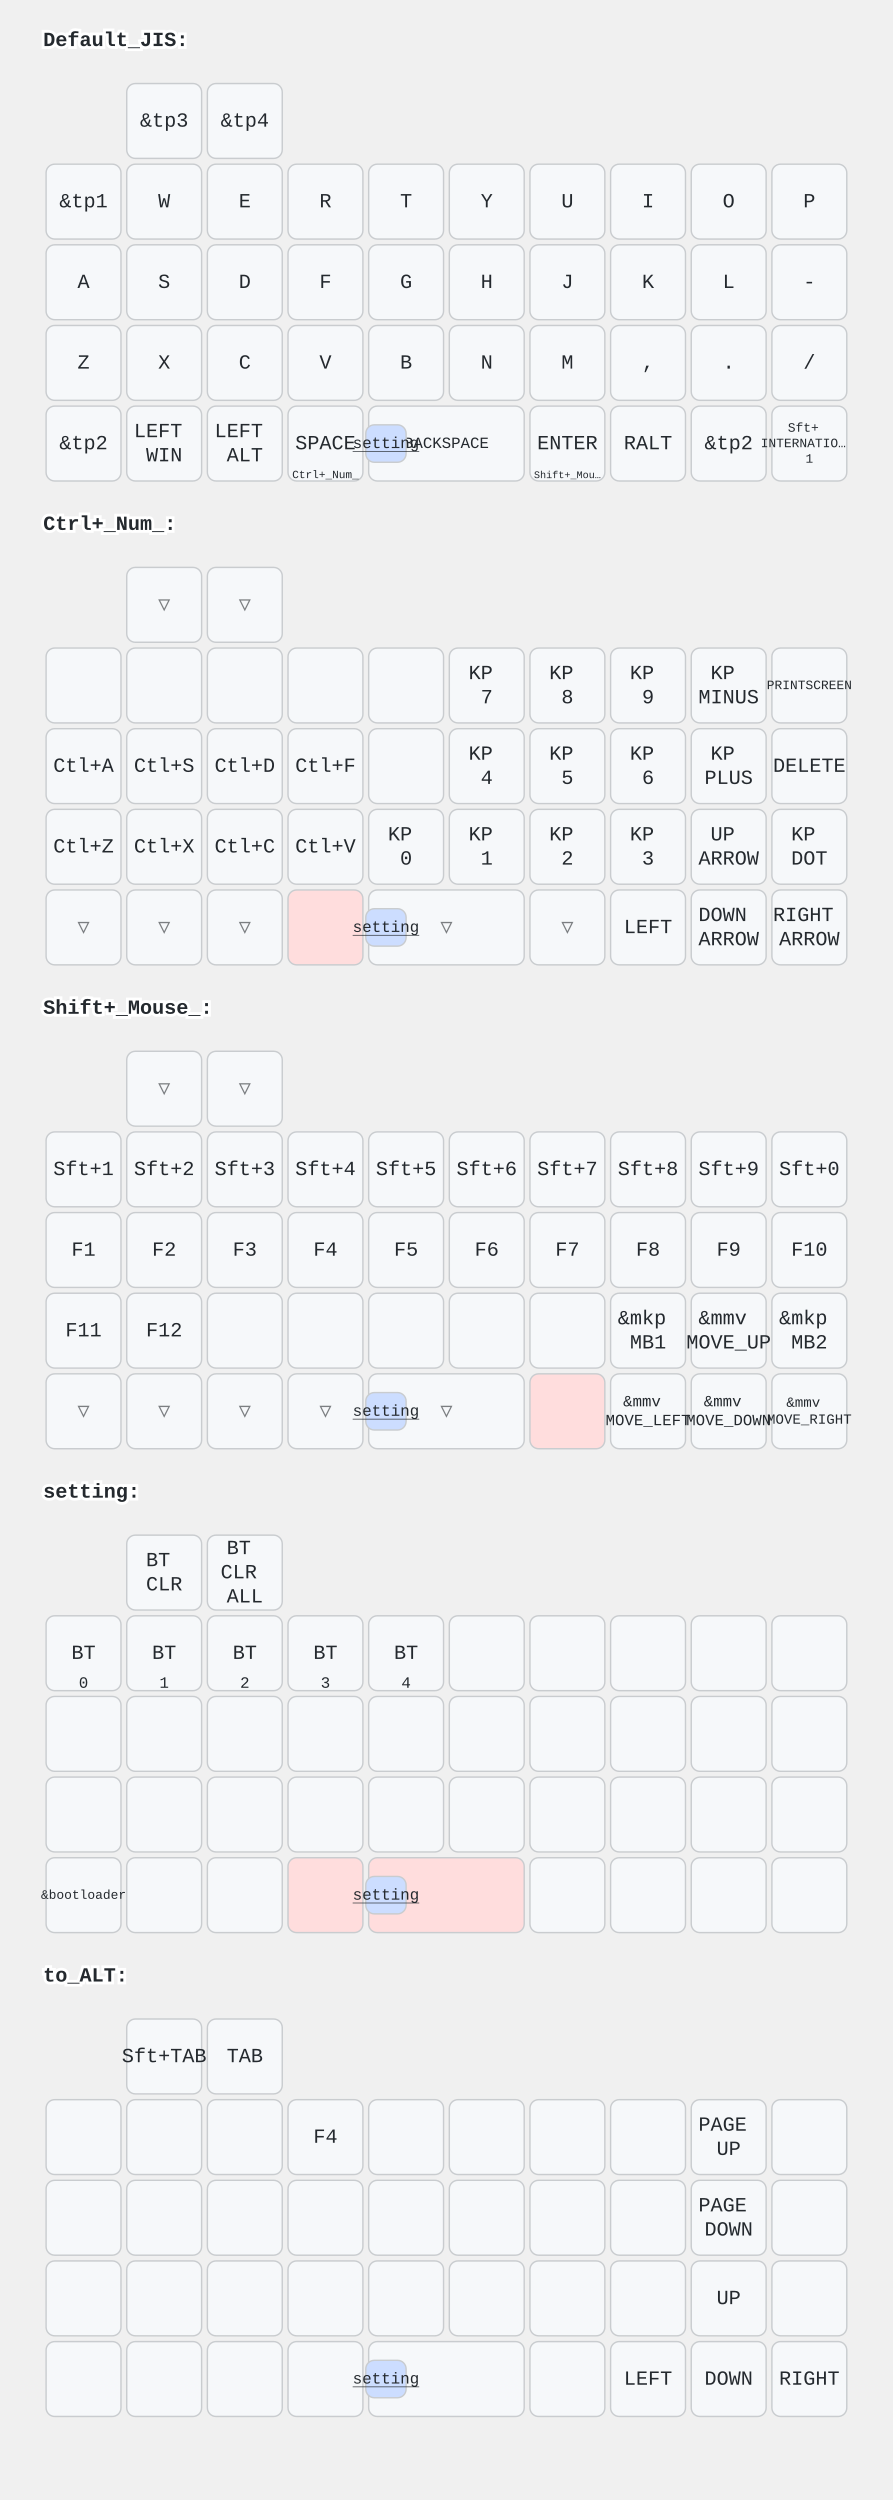
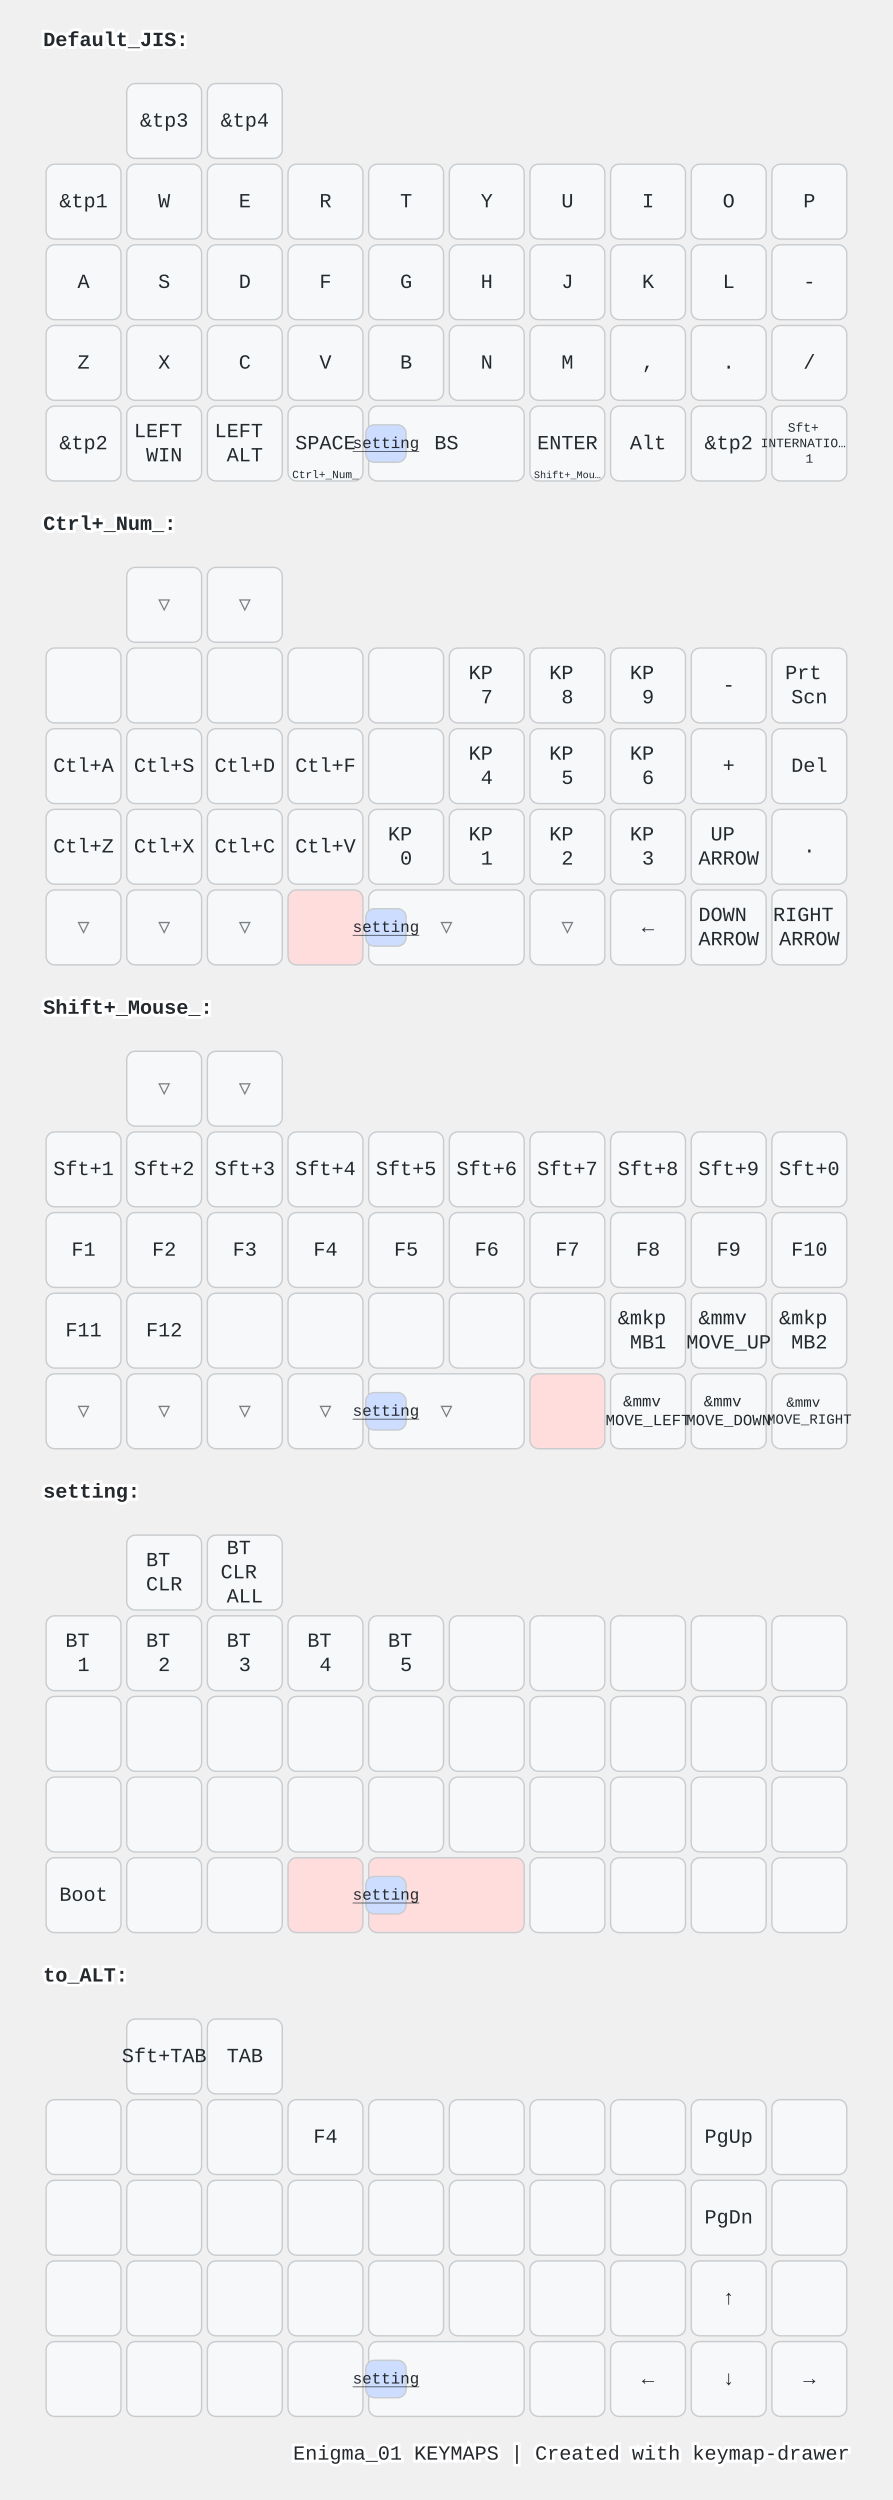
<svg xmlns="http://www.w3.org/2000/svg" width="620" height="1736" viewBox="0 0 620 1736" class="keymap">
  <style>/* inherit to force styles through use tags */
svg path {
    fill: inherit;
}

/* font and background color specifications */
svg.keymap {
    font-family: SFMono-Regular,Consolas,Liberation Mono,Menlo,monospace;
    font-size: 14px;
    font-kerning: normal;
    text-rendering: optimizeLegibility;
    fill: #24292e;
}

/* default key styling */
rect.key {
    fill: #f6f8fa;
}

rect.key, rect.combo {
    stroke: #c9cccf;
    stroke-width: 1;
}

/* default key side styling, only used is draw_key_sides is set */
rect.side {
    filter: brightness(90%);
}

/* color accent for combo boxes */
rect.combo, rect.combo-separate {
    fill: #cdf;
}

/* color accent for held keys */
rect.held, rect.combo.held {
    fill: #fdd;
}

/* color accent for ghost (optional) keys */
rect.ghost, rect.combo.ghost {
    stroke-dasharray: 4, 4;
    stroke-width: 2;
}

text {
    text-anchor: middle;
    dominant-baseline: middle;
}

/* styling for layer labels */
text.label {
    font-weight: bold;
    text-anchor: start;
    stroke: white;
    stroke-width: 4;
    paint-order: stroke;
}

/* styling for optional footer */
text.footer {
    text-anchor: end;
    dominant-baseline: auto;
    stroke: white;
    stroke-width: 4;
    paint-order: stroke;
}

/* styling for combo tap, and key non-tap label text */
text.combo, text.hold, text.shifted, text.left, text.right {
    font-size: 11px;
}

text.hold {
    text-anchor: middle;
    dominant-baseline: auto;
}

text.shifted {
    text-anchor: middle;
    dominant-baseline: hanging;
}

text.left {
    text-anchor: start;
}

text.right {
    text-anchor: end;
}

text.layer-activator {
    text-decoration: underline;
}

/* styling for hold/shifted label text in combo box */
text.combo.hold, text.combo.shifted, text.combo.left, text.combo.right {
    font-size: 8px;
}

/* lighter symbol for transparent keys */
text.trans {
    fill: #7b7e81;
}

/* styling for combo dendrons */
path.combo {
    stroke-width: 1;
    stroke: gray;
    fill: none;
}

/* Start Tabler Icons Cleanup */
/* cannot use height/width with glyphs */
.icon-tabler &gt; path {
    fill: inherit;
    stroke: inherit;
    stroke-width: 2;
}
/* hide tabler's default box */
.icon-tabler &gt; path[stroke="none"][fill="none"] {
    visibility: hidden;
}
/* End Tabler Icons Cleanup */
</style>
  <g transform="translate(30, 0)" class="layer-Default_JIS">
    <text x="0" y="28" class="label" id="Default_JIS">Default_JIS:</text>
    <g transform="translate(0, 56)">
      <g transform="translate(84, 28)" class="key keypos-0">
        <rect rx="6" ry="6" x="-26" y="-26" width="52" height="52" class="key" />
        <text x="0" y="0" class="key tap">&amp;tp3</text>
      </g>
      <g transform="translate(140, 28)" class="key keypos-1">
        <rect rx="6" ry="6" x="-26" y="-26" width="52" height="52" class="key" />
        <text x="0" y="0" class="key tap">&amp;tp4</text>
      </g>
      <g transform="translate(28, 84)" class="key keypos-2">
        <rect rx="6" ry="6" x="-26" y="-26" width="52" height="52" class="key" />
        <text x="0" y="0" class="key tap">&amp;tp1</text>
      </g>
      <g transform="translate(84, 84)" class="key keypos-3">
        <rect rx="6" ry="6" x="-26" y="-26" width="52" height="52" class="key" />
        <text x="0" y="0" class="key tap">W</text>
      </g>
      <g transform="translate(140, 84)" class="key keypos-4">
        <rect rx="6" ry="6" x="-26" y="-26" width="52" height="52" class="key" />
        <text x="0" y="0" class="key tap">E</text>
      </g>
      <g transform="translate(196, 84)" class="key keypos-5">
        <rect rx="6" ry="6" x="-26" y="-26" width="52" height="52" class="key" />
        <text x="0" y="0" class="key tap">R</text>
      </g>
      <g transform="translate(252, 84)" class="key keypos-6">
        <rect rx="6" ry="6" x="-26" y="-26" width="52" height="52" class="key" />
        <text x="0" y="0" class="key tap">T</text>
      </g>
      <g transform="translate(308, 84)" class="key keypos-7">
        <rect rx="6" ry="6" x="-26" y="-26" width="52" height="52" class="key" />
        <text x="0" y="0" class="key tap">Y</text>
      </g>
      <g transform="translate(364, 84)" class="key keypos-8">
        <rect rx="6" ry="6" x="-26" y="-26" width="52" height="52" class="key" />
        <text x="0" y="0" class="key tap">U</text>
      </g>
      <g transform="translate(420, 84)" class="key keypos-9">
        <rect rx="6" ry="6" x="-26" y="-26" width="52" height="52" class="key" />
        <text x="0" y="0" class="key tap">I</text>
      </g>
      <g transform="translate(476, 84)" class="key keypos-10">
        <rect rx="6" ry="6" x="-26" y="-26" width="52" height="52" class="key" />
        <text x="0" y="0" class="key tap">O</text>
      </g>
      <g transform="translate(532, 84)" class="key keypos-11">
        <rect rx="6" ry="6" x="-26" y="-26" width="52" height="52" class="key" />
        <text x="0" y="0" class="key tap">P</text>
      </g>
      <g transform="translate(28, 140)" class="key keypos-12">
        <rect rx="6" ry="6" x="-26" y="-26" width="52" height="52" class="key" />
        <text x="0" y="0" class="key tap">A</text>
      </g>
      <g transform="translate(84, 140)" class="key keypos-13">
        <rect rx="6" ry="6" x="-26" y="-26" width="52" height="52" class="key" />
        <text x="0" y="0" class="key tap">S</text>
      </g>
      <g transform="translate(140, 140)" class="key keypos-14">
        <rect rx="6" ry="6" x="-26" y="-26" width="52" height="52" class="key" />
        <text x="0" y="0" class="key tap">D</text>
      </g>
      <g transform="translate(196, 140)" class="key keypos-15">
        <rect rx="6" ry="6" x="-26" y="-26" width="52" height="52" class="key" />
        <text x="0" y="0" class="key tap">F</text>
      </g>
      <g transform="translate(252, 140)" class="key keypos-16">
        <rect rx="6" ry="6" x="-26" y="-26" width="52" height="52" class="key" />
        <text x="0" y="0" class="key tap">G</text>
      </g>
      <g transform="translate(308, 140)" class="key keypos-17">
        <rect rx="6" ry="6" x="-26" y="-26" width="52" height="52" class="key" />
        <text x="0" y="0" class="key tap">H</text>
      </g>
      <g transform="translate(364, 140)" class="key keypos-18">
        <rect rx="6" ry="6" x="-26" y="-26" width="52" height="52" class="key" />
        <text x="0" y="0" class="key tap">J</text>
      </g>
      <g transform="translate(420, 140)" class="key keypos-19">
        <rect rx="6" ry="6" x="-26" y="-26" width="52" height="52" class="key" />
        <text x="0" y="0" class="key tap">K</text>
      </g>
      <g transform="translate(476, 140)" class="key keypos-20">
        <rect rx="6" ry="6" x="-26" y="-26" width="52" height="52" class="key" />
        <text x="0" y="0" class="key tap">L</text>
      </g>
      <g transform="translate(532, 140)" class="key keypos-21">
        <rect rx="6" ry="6" x="-26" y="-26" width="52" height="52" class="key" />
        <text x="0" y="0" class="key tap">-</text>
      </g>
      <g transform="translate(28, 196)" class="key keypos-22">
        <rect rx="6" ry="6" x="-26" y="-26" width="52" height="52" class="key" />
        <text x="0" y="0" class="key tap">Z</text>
      </g>
      <g transform="translate(84, 196)" class="key keypos-23">
        <rect rx="6" ry="6" x="-26" y="-26" width="52" height="52" class="key" />
        <text x="0" y="0" class="key tap">X</text>
      </g>
      <g transform="translate(140, 196)" class="key keypos-24">
        <rect rx="6" ry="6" x="-26" y="-26" width="52" height="52" class="key" />
        <text x="0" y="0" class="key tap">C</text>
      </g>
      <g transform="translate(196, 196)" class="key keypos-25">
        <rect rx="6" ry="6" x="-26" y="-26" width="52" height="52" class="key" />
        <text x="0" y="0" class="key tap">V</text>
      </g>
      <g transform="translate(252, 196)" class="key keypos-26">
        <rect rx="6" ry="6" x="-26" y="-26" width="52" height="52" class="key" />
        <text x="0" y="0" class="key tap">B</text>
      </g>
      <g transform="translate(308, 196)" class="key keypos-27">
        <rect rx="6" ry="6" x="-26" y="-26" width="52" height="52" class="key" />
        <text x="0" y="0" class="key tap">N</text>
      </g>
      <g transform="translate(364, 196)" class="key keypos-28">
        <rect rx="6" ry="6" x="-26" y="-26" width="52" height="52" class="key" />
        <text x="0" y="0" class="key tap">M</text>
      </g>
      <g transform="translate(420, 196)" class="key keypos-29">
        <rect rx="6" ry="6" x="-26" y="-26" width="52" height="52" class="key" />
        <text x="0" y="0" class="key tap">,</text>
      </g>
      <g transform="translate(476, 196)" class="key keypos-30">
        <rect rx="6" ry="6" x="-26" y="-26" width="52" height="52" class="key" />
        <text x="0" y="0" class="key tap">.</text>
      </g>
      <g transform="translate(532, 196)" class="key keypos-31">
        <rect rx="6" ry="6" x="-26" y="-26" width="52" height="52" class="key" />
        <text x="0" y="0" class="key tap">/</text>
      </g>
      <g transform="translate(28, 252)" class="key keypos-32">
        <rect rx="6" ry="6" x="-26" y="-26" width="52" height="52" class="key" />
        <text x="0" y="0" class="key tap">&amp;tp2</text>
      </g>
      <g transform="translate(84, 252)" class="key keypos-33">
        <rect rx="6" ry="6" x="-26" y="-26" width="52" height="52" class="key" />
        <text x="0" y="0" class="key tap">
          <tspan x="0" dy="-0.6em">LEFT</tspan>
          <tspan x="0" dy="1.2em">WIN</tspan>
        </text>
      </g>
      <g transform="translate(140, 252)" class="key keypos-34">
        <rect rx="6" ry="6" x="-26" y="-26" width="52" height="52" class="key" />
        <text x="0" y="0" class="key tap">
          <tspan x="0" dy="-0.6em">LEFT</tspan>
          <tspan x="0" dy="1.2em">ALT</tspan>
        </text>
      </g>
      <g transform="translate(196, 252)" class="key keypos-35">
        <rect rx="6" ry="6" x="-26" y="-26" width="52" height="52" class="key" />
        <text x="0" y="0" class="key tap">SPACE</text>
        <a href="#Ctrl_Num_">
          <text x="0" y="24" class="key hold layer-activator">
            <tspan style="font-size: 70%">Ctrl+_Num_</tspan>
          </text>
        </a>
      </g>
      <g transform="translate(280, 252)" class="key keypos-36">
        <rect rx="6" ry="6" x="-54" y="-26" width="108" height="52" class="key" />
-         <text x="0" y="0" class="key tap">
-           <tspan style="font-size: 78%">BACKSPACE</tspan>
-         </text>
+         <text x="0" y="0" class="key tap">BS</text>
      </g>
      <g transform="translate(364, 252)" class="key keypos-37">
        <rect rx="6" ry="6" x="-26" y="-26" width="52" height="52" class="key" />
        <text x="0" y="0" class="key tap">ENTER</text>
        <a href="#Shift_Mouse_">
          <text x="0" y="24" class="key hold layer-activator">
            <tspan style="font-size: 64%">Shift+_Mou…</tspan>
          </text>
        </a>
      </g>
      <g transform="translate(420, 252)" class="key keypos-38">
        <rect rx="6" ry="6" x="-26" y="-26" width="52" height="52" class="key" />
-         <text x="0" y="0" class="key tap">RALT</text>
+         <text x="0" y="0" class="key tap">Alt</text>
      </g>
      <g transform="translate(476, 252)" class="key keypos-39">
        <rect rx="6" ry="6" x="-26" y="-26" width="52" height="52" class="key" />
        <text x="0" y="0" class="key tap">&amp;tp2</text>
      </g>
      <g transform="translate(532, 252)" class="key keypos-40">
        <rect rx="6" ry="6" x="-26" y="-26" width="52" height="52" class="key" />
        <text x="0" y="0" class="key tap">
          <tspan x="0" dy="-1.2em" style="font-size: 64%">Sft+</tspan>
          <tspan x="0" dy="1.2em" style="font-size: 64%">INTERNATIO…</tspan>
          <tspan x="0" dy="1.2em" style="font-size: 64%">1</tspan>
        </text>
      </g>
      <g class="combo combopos-0">
        <rect rx="6" ry="6" x="224" y="239" width="28" height="26" class="combo" />
        <a href="#setting">
          <text x="238" y="252" class="combo tap layer-activator">setting</text>
        </a>
      </g>
    </g>
  </g>
  <g transform="translate(30, 336)" class="layer-Ctrl+_Num_">
    <text x="0" y="28" class="label" id="Ctrl_Num_">Ctrl+_Num_:</text>
    <g transform="translate(0, 56)">
      <g transform="translate(84, 28)" class="key trans keypos-0">
        <rect rx="6" ry="6" x="-26" y="-26" width="52" height="52" class="key trans" />
        <text x="0" y="0" class="key trans tap">▽</text>
      </g>
      <g transform="translate(140, 28)" class="key trans keypos-1">
        <rect rx="6" ry="6" x="-26" y="-26" width="52" height="52" class="key trans" />
        <text x="0" y="0" class="key trans tap">▽</text>
      </g>
      <g transform="translate(28, 84)" class="key keypos-2">
        <rect rx="6" ry="6" x="-26" y="-26" width="52" height="52" class="key" />
      </g>
      <g transform="translate(84, 84)" class="key keypos-3">
        <rect rx="6" ry="6" x="-26" y="-26" width="52" height="52" class="key" />
      </g>
      <g transform="translate(140, 84)" class="key keypos-4">
        <rect rx="6" ry="6" x="-26" y="-26" width="52" height="52" class="key" />
      </g>
      <g transform="translate(196, 84)" class="key keypos-5">
        <rect rx="6" ry="6" x="-26" y="-26" width="52" height="52" class="key" />
      </g>
      <g transform="translate(252, 84)" class="key keypos-6">
        <rect rx="6" ry="6" x="-26" y="-26" width="52" height="52" class="key" />
      </g>
      <g transform="translate(308, 84)" class="key keypos-7">
        <rect rx="6" ry="6" x="-26" y="-26" width="52" height="52" class="key" />
        <text x="0" y="0" class="key tap">
          <tspan x="0" dy="-0.6em">KP</tspan>
          <tspan x="0" dy="1.2em">7</tspan>
        </text>
      </g>
      <g transform="translate(364, 84)" class="key keypos-8">
        <rect rx="6" ry="6" x="-26" y="-26" width="52" height="52" class="key" />
        <text x="0" y="0" class="key tap">
          <tspan x="0" dy="-0.6em">KP</tspan>
          <tspan x="0" dy="1.2em">8</tspan>
        </text>
      </g>
      <g transform="translate(420, 84)" class="key keypos-9">
        <rect rx="6" ry="6" x="-26" y="-26" width="52" height="52" class="key" />
        <text x="0" y="0" class="key tap">
          <tspan x="0" dy="-0.6em">KP</tspan>
          <tspan x="0" dy="1.2em">9</tspan>
        </text>
      </g>
      <g transform="translate(476, 84)" class="key keypos-10">
        <rect rx="6" ry="6" x="-26" y="-26" width="52" height="52" class="key" />
-         <text x="0" y="0" class="key tap">
-           <tspan x="0" dy="-0.6em">KP</tspan>
-           <tspan x="0" dy="1.2em">MINUS</tspan>
-         </text>
+         <text x="0" y="0" class="key tap">-</text>
      </g>
      <g transform="translate(532, 84)" class="key keypos-11">
        <rect rx="6" ry="6" x="-26" y="-26" width="52" height="52" class="key" />
        <text x="0" y="0" class="key tap">
-           <tspan style="font-size: 64%">PRINTSCREEN</tspan>
+           <tspan x="0" dy="-0.6em">Prt</tspan>
+           <tspan x="0" dy="1.2em">Scn</tspan>
        </text>
      </g>
      <g transform="translate(28, 140)" class="key keypos-12">
        <rect rx="6" ry="6" x="-26" y="-26" width="52" height="52" class="key" />
        <text x="0" y="0" class="key tap">Ctl+A</text>
      </g>
      <g transform="translate(84, 140)" class="key keypos-13">
        <rect rx="6" ry="6" x="-26" y="-26" width="52" height="52" class="key" />
        <text x="0" y="0" class="key tap">Ctl+S</text>
      </g>
      <g transform="translate(140, 140)" class="key keypos-14">
        <rect rx="6" ry="6" x="-26" y="-26" width="52" height="52" class="key" />
        <text x="0" y="0" class="key tap">Ctl+D</text>
      </g>
      <g transform="translate(196, 140)" class="key keypos-15">
        <rect rx="6" ry="6" x="-26" y="-26" width="52" height="52" class="key" />
        <text x="0" y="0" class="key tap">Ctl+F</text>
      </g>
      <g transform="translate(252, 140)" class="key keypos-16">
        <rect rx="6" ry="6" x="-26" y="-26" width="52" height="52" class="key" />
      </g>
      <g transform="translate(308, 140)" class="key keypos-17">
        <rect rx="6" ry="6" x="-26" y="-26" width="52" height="52" class="key" />
        <text x="0" y="0" class="key tap">
          <tspan x="0" dy="-0.6em">KP</tspan>
          <tspan x="0" dy="1.2em">4</tspan>
        </text>
      </g>
      <g transform="translate(364, 140)" class="key keypos-18">
        <rect rx="6" ry="6" x="-26" y="-26" width="52" height="52" class="key" />
        <text x="0" y="0" class="key tap">
          <tspan x="0" dy="-0.6em">KP</tspan>
          <tspan x="0" dy="1.2em">5</tspan>
        </text>
      </g>
      <g transform="translate(420, 140)" class="key keypos-19">
        <rect rx="6" ry="6" x="-26" y="-26" width="52" height="52" class="key" />
        <text x="0" y="0" class="key tap">
          <tspan x="0" dy="-0.6em">KP</tspan>
          <tspan x="0" dy="1.2em">6</tspan>
        </text>
      </g>
      <g transform="translate(476, 140)" class="key keypos-20">
        <rect rx="6" ry="6" x="-26" y="-26" width="52" height="52" class="key" />
-         <text x="0" y="0" class="key tap">
-           <tspan x="0" dy="-0.6em">KP</tspan>
-           <tspan x="0" dy="1.2em">PLUS</tspan>
-         </text>
+         <text x="0" y="0" class="key tap">+</text>
      </g>
      <g transform="translate(532, 140)" class="key keypos-21">
        <rect rx="6" ry="6" x="-26" y="-26" width="52" height="52" class="key" />
-         <text x="0" y="0" class="key tap">DELETE</text>
+         <text x="0" y="0" class="key tap">Del</text>
      </g>
      <g transform="translate(28, 196)" class="key keypos-22">
        <rect rx="6" ry="6" x="-26" y="-26" width="52" height="52" class="key" />
        <text x="0" y="0" class="key tap">Ctl+Z</text>
      </g>
      <g transform="translate(84, 196)" class="key keypos-23">
        <rect rx="6" ry="6" x="-26" y="-26" width="52" height="52" class="key" />
        <text x="0" y="0" class="key tap">Ctl+X</text>
      </g>
      <g transform="translate(140, 196)" class="key keypos-24">
        <rect rx="6" ry="6" x="-26" y="-26" width="52" height="52" class="key" />
        <text x="0" y="0" class="key tap">Ctl+C</text>
      </g>
      <g transform="translate(196, 196)" class="key keypos-25">
        <rect rx="6" ry="6" x="-26" y="-26" width="52" height="52" class="key" />
        <text x="0" y="0" class="key tap">Ctl+V</text>
      </g>
      <g transform="translate(252, 196)" class="key keypos-26">
        <rect rx="6" ry="6" x="-26" y="-26" width="52" height="52" class="key" />
        <text x="0" y="0" class="key tap">
          <tspan x="0" dy="-0.6em">KP</tspan>
          <tspan x="0" dy="1.2em">0</tspan>
        </text>
      </g>
      <g transform="translate(308, 196)" class="key keypos-27">
        <rect rx="6" ry="6" x="-26" y="-26" width="52" height="52" class="key" />
        <text x="0" y="0" class="key tap">
          <tspan x="0" dy="-0.6em">KP</tspan>
          <tspan x="0" dy="1.2em">1</tspan>
        </text>
      </g>
      <g transform="translate(364, 196)" class="key keypos-28">
        <rect rx="6" ry="6" x="-26" y="-26" width="52" height="52" class="key" />
        <text x="0" y="0" class="key tap">
          <tspan x="0" dy="-0.6em">KP</tspan>
          <tspan x="0" dy="1.2em">2</tspan>
        </text>
      </g>
      <g transform="translate(420, 196)" class="key keypos-29">
        <rect rx="6" ry="6" x="-26" y="-26" width="52" height="52" class="key" />
        <text x="0" y="0" class="key tap">
          <tspan x="0" dy="-0.6em">KP</tspan>
          <tspan x="0" dy="1.2em">3</tspan>
        </text>
      </g>
      <g transform="translate(476, 196)" class="key keypos-30">
        <rect rx="6" ry="6" x="-26" y="-26" width="52" height="52" class="key" />
        <text x="0" y="0" class="key tap">
          <tspan x="0" dy="-0.6em">UP</tspan>
          <tspan x="0" dy="1.2em">ARROW</tspan>
        </text>
      </g>
      <g transform="translate(532, 196)" class="key keypos-31">
        <rect rx="6" ry="6" x="-26" y="-26" width="52" height="52" class="key" />
-         <text x="0" y="0" class="key tap">
-           <tspan x="0" dy="-0.6em">KP</tspan>
-           <tspan x="0" dy="1.2em">DOT</tspan>
-         </text>
+         <text x="0" y="0" class="key tap">.</text>
      </g>
      <g transform="translate(28, 252)" class="key trans keypos-32">
        <rect rx="6" ry="6" x="-26" y="-26" width="52" height="52" class="key trans" />
        <text x="0" y="0" class="key trans tap">▽</text>
      </g>
      <g transform="translate(84, 252)" class="key trans keypos-33">
        <rect rx="6" ry="6" x="-26" y="-26" width="52" height="52" class="key trans" />
        <text x="0" y="0" class="key trans tap">▽</text>
      </g>
      <g transform="translate(140, 252)" class="key trans keypos-34">
        <rect rx="6" ry="6" x="-26" y="-26" width="52" height="52" class="key trans" />
        <text x="0" y="0" class="key trans tap">▽</text>
      </g>
      <g transform="translate(196, 252)" class="key held keypos-35">
        <rect rx="6" ry="6" x="-26" y="-26" width="52" height="52" class="key held" />
      </g>
      <g transform="translate(280, 252)" class="key trans keypos-36">
        <rect rx="6" ry="6" x="-54" y="-26" width="108" height="52" class="key trans" />
        <text x="0" y="0" class="key trans tap">▽</text>
      </g>
      <g transform="translate(364, 252)" class="key trans keypos-37">
        <rect rx="6" ry="6" x="-26" y="-26" width="52" height="52" class="key trans" />
        <text x="0" y="0" class="key trans tap">▽</text>
      </g>
      <g transform="translate(420, 252)" class="key keypos-38">
        <rect rx="6" ry="6" x="-26" y="-26" width="52" height="52" class="key" />
-         <text x="0" y="0" class="key tap">LEFT</text>
+         <text x="0" y="0" class="key tap">←</text>
      </g>
      <g transform="translate(476, 252)" class="key keypos-39">
        <rect rx="6" ry="6" x="-26" y="-26" width="52" height="52" class="key" />
        <text x="0" y="0" class="key tap">
          <tspan x="0" dy="-0.6em">DOWN</tspan>
          <tspan x="0" dy="1.2em">ARROW</tspan>
        </text>
      </g>
      <g transform="translate(532, 252)" class="key keypos-40">
        <rect rx="6" ry="6" x="-26" y="-26" width="52" height="52" class="key" />
        <text x="0" y="0" class="key tap">
          <tspan x="0" dy="-0.6em">RIGHT</tspan>
          <tspan x="0" dy="1.2em">ARROW</tspan>
        </text>
      </g>
      <g class="combo combopos-0">
        <rect rx="6" ry="6" x="224" y="239" width="28" height="26" class="combo" />
        <a href="#setting">
          <text x="238" y="252" class="combo tap layer-activator">setting</text>
        </a>
      </g>
    </g>
  </g>
  <g transform="translate(30, 672)" class="layer-Shift+_Mouse_">
    <text x="0" y="28" class="label" id="Shift_Mouse_">Shift+_Mouse_:</text>
    <g transform="translate(0, 56)">
      <g transform="translate(84, 28)" class="key trans keypos-0">
        <rect rx="6" ry="6" x="-26" y="-26" width="52" height="52" class="key trans" />
        <text x="0" y="0" class="key trans tap">▽</text>
      </g>
      <g transform="translate(140, 28)" class="key trans keypos-1">
        <rect rx="6" ry="6" x="-26" y="-26" width="52" height="52" class="key trans" />
        <text x="0" y="0" class="key trans tap">▽</text>
      </g>
      <g transform="translate(28, 84)" class="key keypos-2">
        <rect rx="6" ry="6" x="-26" y="-26" width="52" height="52" class="key" />
        <text x="0" y="0" class="key tap">Sft+1</text>
      </g>
      <g transform="translate(84, 84)" class="key keypos-3">
        <rect rx="6" ry="6" x="-26" y="-26" width="52" height="52" class="key" />
        <text x="0" y="0" class="key tap">Sft+2</text>
      </g>
      <g transform="translate(140, 84)" class="key keypos-4">
        <rect rx="6" ry="6" x="-26" y="-26" width="52" height="52" class="key" />
        <text x="0" y="0" class="key tap">Sft+3</text>
      </g>
      <g transform="translate(196, 84)" class="key keypos-5">
        <rect rx="6" ry="6" x="-26" y="-26" width="52" height="52" class="key" />
        <text x="0" y="0" class="key tap">Sft+4</text>
      </g>
      <g transform="translate(252, 84)" class="key keypos-6">
        <rect rx="6" ry="6" x="-26" y="-26" width="52" height="52" class="key" />
        <text x="0" y="0" class="key tap">Sft+5</text>
      </g>
      <g transform="translate(308, 84)" class="key keypos-7">
        <rect rx="6" ry="6" x="-26" y="-26" width="52" height="52" class="key" />
        <text x="0" y="0" class="key tap">Sft+6</text>
      </g>
      <g transform="translate(364, 84)" class="key keypos-8">
        <rect rx="6" ry="6" x="-26" y="-26" width="52" height="52" class="key" />
        <text x="0" y="0" class="key tap">Sft+7</text>
      </g>
      <g transform="translate(420, 84)" class="key keypos-9">
        <rect rx="6" ry="6" x="-26" y="-26" width="52" height="52" class="key" />
        <text x="0" y="0" class="key tap">Sft+8</text>
      </g>
      <g transform="translate(476, 84)" class="key keypos-10">
        <rect rx="6" ry="6" x="-26" y="-26" width="52" height="52" class="key" />
        <text x="0" y="0" class="key tap">Sft+9</text>
      </g>
      <g transform="translate(532, 84)" class="key keypos-11">
        <rect rx="6" ry="6" x="-26" y="-26" width="52" height="52" class="key" />
        <text x="0" y="0" class="key tap">Sft+0</text>
      </g>
      <g transform="translate(28, 140)" class="key keypos-12">
        <rect rx="6" ry="6" x="-26" y="-26" width="52" height="52" class="key" />
        <text x="0" y="0" class="key tap">F1</text>
      </g>
      <g transform="translate(84, 140)" class="key keypos-13">
        <rect rx="6" ry="6" x="-26" y="-26" width="52" height="52" class="key" />
        <text x="0" y="0" class="key tap">F2</text>
      </g>
      <g transform="translate(140, 140)" class="key keypos-14">
        <rect rx="6" ry="6" x="-26" y="-26" width="52" height="52" class="key" />
        <text x="0" y="0" class="key tap">F3</text>
      </g>
      <g transform="translate(196, 140)" class="key keypos-15">
        <rect rx="6" ry="6" x="-26" y="-26" width="52" height="52" class="key" />
        <text x="0" y="0" class="key tap">F4</text>
      </g>
      <g transform="translate(252, 140)" class="key keypos-16">
        <rect rx="6" ry="6" x="-26" y="-26" width="52" height="52" class="key" />
        <text x="0" y="0" class="key tap">F5</text>
      </g>
      <g transform="translate(308, 140)" class="key keypos-17">
        <rect rx="6" ry="6" x="-26" y="-26" width="52" height="52" class="key" />
        <text x="0" y="0" class="key tap">F6</text>
      </g>
      <g transform="translate(364, 140)" class="key keypos-18">
        <rect rx="6" ry="6" x="-26" y="-26" width="52" height="52" class="key" />
        <text x="0" y="0" class="key tap">F7</text>
      </g>
      <g transform="translate(420, 140)" class="key keypos-19">
        <rect rx="6" ry="6" x="-26" y="-26" width="52" height="52" class="key" />
        <text x="0" y="0" class="key tap">F8</text>
      </g>
      <g transform="translate(476, 140)" class="key keypos-20">
        <rect rx="6" ry="6" x="-26" y="-26" width="52" height="52" class="key" />
        <text x="0" y="0" class="key tap">F9</text>
      </g>
      <g transform="translate(532, 140)" class="key keypos-21">
        <rect rx="6" ry="6" x="-26" y="-26" width="52" height="52" class="key" />
        <text x="0" y="0" class="key tap">F10</text>
      </g>
      <g transform="translate(28, 196)" class="key keypos-22">
        <rect rx="6" ry="6" x="-26" y="-26" width="52" height="52" class="key" />
        <text x="0" y="0" class="key tap">F11</text>
      </g>
      <g transform="translate(84, 196)" class="key keypos-23">
        <rect rx="6" ry="6" x="-26" y="-26" width="52" height="52" class="key" />
        <text x="0" y="0" class="key tap">F12</text>
      </g>
      <g transform="translate(140, 196)" class="key keypos-24">
        <rect rx="6" ry="6" x="-26" y="-26" width="52" height="52" class="key" />
      </g>
      <g transform="translate(196, 196)" class="key keypos-25">
        <rect rx="6" ry="6" x="-26" y="-26" width="52" height="52" class="key" />
      </g>
      <g transform="translate(252, 196)" class="key keypos-26">
        <rect rx="6" ry="6" x="-26" y="-26" width="52" height="52" class="key" />
      </g>
      <g transform="translate(308, 196)" class="key keypos-27">
        <rect rx="6" ry="6" x="-26" y="-26" width="52" height="52" class="key" />
      </g>
      <g transform="translate(364, 196)" class="key keypos-28">
        <rect rx="6" ry="6" x="-26" y="-26" width="52" height="52" class="key" />
      </g>
      <g transform="translate(420, 196)" class="key keypos-29">
        <rect rx="6" ry="6" x="-26" y="-26" width="52" height="52" class="key" />
        <text x="0" y="0" class="key tap">
          <tspan x="0" dy="-0.6em">&amp;mkp</tspan>
          <tspan x="0" dy="1.2em">MB1</tspan>
        </text>
      </g>
      <g transform="translate(476, 196)" class="key keypos-30">
        <rect rx="6" ry="6" x="-26" y="-26" width="52" height="52" class="key" />
        <text x="0" y="0" class="key tap">
          <tspan x="0" dy="-0.6em">&amp;mmv</tspan>
          <tspan x="0" dy="1.2em">MOVE_UP</tspan>
        </text>
      </g>
      <g transform="translate(532, 196)" class="key keypos-31">
        <rect rx="6" ry="6" x="-26" y="-26" width="52" height="52" class="key" />
        <text x="0" y="0" class="key tap">
          <tspan x="0" dy="-0.6em">&amp;mkp</tspan>
          <tspan x="0" dy="1.2em">MB2</tspan>
        </text>
      </g>
      <g transform="translate(28, 252)" class="key trans keypos-32">
        <rect rx="6" ry="6" x="-26" y="-26" width="52" height="52" class="key trans" />
        <text x="0" y="0" class="key trans tap">▽</text>
      </g>
      <g transform="translate(84, 252)" class="key trans keypos-33">
        <rect rx="6" ry="6" x="-26" y="-26" width="52" height="52" class="key trans" />
        <text x="0" y="0" class="key trans tap">▽</text>
      </g>
      <g transform="translate(140, 252)" class="key trans keypos-34">
        <rect rx="6" ry="6" x="-26" y="-26" width="52" height="52" class="key trans" />
        <text x="0" y="0" class="key trans tap">▽</text>
      </g>
      <g transform="translate(196, 252)" class="key trans keypos-35">
        <rect rx="6" ry="6" x="-26" y="-26" width="52" height="52" class="key trans" />
        <text x="0" y="0" class="key trans tap">▽</text>
      </g>
      <g transform="translate(280, 252)" class="key trans keypos-36">
        <rect rx="6" ry="6" x="-54" y="-26" width="108" height="52" class="key trans" />
        <text x="0" y="0" class="key trans tap">▽</text>
      </g>
      <g transform="translate(364, 252)" class="key held keypos-37">
        <rect rx="6" ry="6" x="-26" y="-26" width="52" height="52" class="key held" />
      </g>
      <g transform="translate(420, 252)" class="key keypos-38">
        <rect rx="6" ry="6" x="-26" y="-26" width="52" height="52" class="key" />
        <text x="0" y="0" class="key tap">
          <tspan x="0" dy="-0.6em" style="font-size: 78%">&amp;mmv</tspan>
          <tspan x="0" dy="1.2em" style="font-size: 78%">MOVE_LEFT</tspan>
        </text>
      </g>
      <g transform="translate(476, 252)" class="key keypos-39">
        <rect rx="6" ry="6" x="-26" y="-26" width="52" height="52" class="key" />
        <text x="0" y="0" class="key tap">
          <tspan x="0" dy="-0.6em" style="font-size: 78%">&amp;mmv</tspan>
          <tspan x="0" dy="1.2em" style="font-size: 78%">MOVE_DOWN</tspan>
        </text>
      </g>
      <g transform="translate(532, 252)" class="key keypos-40">
        <rect rx="6" ry="6" x="-26" y="-26" width="52" height="52" class="key" />
        <text x="0" y="0" class="key tap">
          <tspan x="0" dy="-0.6em" style="font-size: 70%">&amp;mmv</tspan>
          <tspan x="0" dy="1.2em" style="font-size: 70%">MOVE_RIGHT</tspan>
        </text>
      </g>
      <g class="combo combopos-0">
        <rect rx="6" ry="6" x="224" y="239" width="28" height="26" class="combo" />
        <a href="#setting">
          <text x="238" y="252" class="combo tap layer-activator">setting</text>
        </a>
      </g>
    </g>
  </g>
  <g transform="translate(30, 1008)" class="layer-setting">
    <text x="0" y="28" class="label" id="setting">setting:</text>
    <g transform="translate(0, 56)">
      <g transform="translate(84, 28)" class="key keypos-0">
        <rect rx="6" ry="6" x="-26" y="-26" width="52" height="52" class="key" />
        <text x="0" y="0" class="key tap">
          <tspan x="0" dy="-0.6em">BT</tspan>
          <tspan x="0" dy="1.2em">CLR</tspan>
        </text>
      </g>
      <g transform="translate(140, 28)" class="key keypos-1">
        <rect rx="6" ry="6" x="-26" y="-26" width="52" height="52" class="key" />
        <text x="0" y="0" class="key tap">
          <tspan x="0" dy="-1.2em">BT</tspan>
          <tspan x="0" dy="1.2em">CLR</tspan>
          <tspan x="0" dy="1.2em">ALL</tspan>
        </text>
      </g>
      <g transform="translate(28, 84)" class="key keypos-2">
        <rect rx="6" ry="6" x="-26" y="-26" width="52" height="52" class="key" />
-         <text x="0" y="0" class="key tap">BT</text>
-         <text x="0" y="24" class="key hold">0</text>
+         <text x="0" y="0" class="key tap">
+           <tspan x="0" dy="-0.6em">BT</tspan>
+           <tspan x="0" dy="1.2em">1</tspan>
+         </text>
      </g>
      <g transform="translate(84, 84)" class="key keypos-3">
        <rect rx="6" ry="6" x="-26" y="-26" width="52" height="52" class="key" />
-         <text x="0" y="0" class="key tap">BT</text>
-         <text x="0" y="24" class="key hold">1</text>
+         <text x="0" y="0" class="key tap">
+           <tspan x="0" dy="-0.6em">BT</tspan>
+           <tspan x="0" dy="1.2em">2</tspan>
+         </text>
      </g>
      <g transform="translate(140, 84)" class="key keypos-4">
        <rect rx="6" ry="6" x="-26" y="-26" width="52" height="52" class="key" />
-         <text x="0" y="0" class="key tap">BT</text>
-         <text x="0" y="24" class="key hold">2</text>
+         <text x="0" y="0" class="key tap">
+           <tspan x="0" dy="-0.6em">BT</tspan>
+           <tspan x="0" dy="1.2em">3</tspan>
+         </text>
      </g>
      <g transform="translate(196, 84)" class="key keypos-5">
        <rect rx="6" ry="6" x="-26" y="-26" width="52" height="52" class="key" />
-         <text x="0" y="0" class="key tap">BT</text>
-         <text x="0" y="24" class="key hold">3</text>
+         <text x="0" y="0" class="key tap">
+           <tspan x="0" dy="-0.6em">BT</tspan>
+           <tspan x="0" dy="1.2em">4</tspan>
+         </text>
      </g>
      <g transform="translate(252, 84)" class="key keypos-6">
        <rect rx="6" ry="6" x="-26" y="-26" width="52" height="52" class="key" />
-         <text x="0" y="0" class="key tap">BT</text>
-         <text x="0" y="24" class="key hold">4</text>
+         <text x="0" y="0" class="key tap">
+           <tspan x="0" dy="-0.6em">BT</tspan>
+           <tspan x="0" dy="1.2em">5</tspan>
+         </text>
      </g>
      <g transform="translate(308, 84)" class="key keypos-7">
        <rect rx="6" ry="6" x="-26" y="-26" width="52" height="52" class="key" />
      </g>
      <g transform="translate(364, 84)" class="key keypos-8">
        <rect rx="6" ry="6" x="-26" y="-26" width="52" height="52" class="key" />
      </g>
      <g transform="translate(420, 84)" class="key keypos-9">
        <rect rx="6" ry="6" x="-26" y="-26" width="52" height="52" class="key" />
      </g>
      <g transform="translate(476, 84)" class="key keypos-10">
        <rect rx="6" ry="6" x="-26" y="-26" width="52" height="52" class="key" />
      </g>
      <g transform="translate(532, 84)" class="key keypos-11">
        <rect rx="6" ry="6" x="-26" y="-26" width="52" height="52" class="key" />
      </g>
      <g transform="translate(28, 140)" class="key keypos-12">
        <rect rx="6" ry="6" x="-26" y="-26" width="52" height="52" class="key" />
      </g>
      <g transform="translate(84, 140)" class="key keypos-13">
        <rect rx="6" ry="6" x="-26" y="-26" width="52" height="52" class="key" />
      </g>
      <g transform="translate(140, 140)" class="key keypos-14">
        <rect rx="6" ry="6" x="-26" y="-26" width="52" height="52" class="key" />
      </g>
      <g transform="translate(196, 140)" class="key keypos-15">
        <rect rx="6" ry="6" x="-26" y="-26" width="52" height="52" class="key" />
      </g>
      <g transform="translate(252, 140)" class="key keypos-16">
        <rect rx="6" ry="6" x="-26" y="-26" width="52" height="52" class="key" />
      </g>
      <g transform="translate(308, 140)" class="key keypos-17">
        <rect rx="6" ry="6" x="-26" y="-26" width="52" height="52" class="key" />
      </g>
      <g transform="translate(364, 140)" class="key keypos-18">
        <rect rx="6" ry="6" x="-26" y="-26" width="52" height="52" class="key" />
      </g>
      <g transform="translate(420, 140)" class="key keypos-19">
        <rect rx="6" ry="6" x="-26" y="-26" width="52" height="52" class="key" />
      </g>
      <g transform="translate(476, 140)" class="key keypos-20">
        <rect rx="6" ry="6" x="-26" y="-26" width="52" height="52" class="key" />
      </g>
      <g transform="translate(532, 140)" class="key keypos-21">
        <rect rx="6" ry="6" x="-26" y="-26" width="52" height="52" class="key" />
      </g>
      <g transform="translate(28, 196)" class="key keypos-22">
        <rect rx="6" ry="6" x="-26" y="-26" width="52" height="52" class="key" />
      </g>
      <g transform="translate(84, 196)" class="key keypos-23">
        <rect rx="6" ry="6" x="-26" y="-26" width="52" height="52" class="key" />
      </g>
      <g transform="translate(140, 196)" class="key keypos-24">
        <rect rx="6" ry="6" x="-26" y="-26" width="52" height="52" class="key" />
      </g>
      <g transform="translate(196, 196)" class="key keypos-25">
        <rect rx="6" ry="6" x="-26" y="-26" width="52" height="52" class="key" />
      </g>
      <g transform="translate(252, 196)" class="key keypos-26">
        <rect rx="6" ry="6" x="-26" y="-26" width="52" height="52" class="key" />
      </g>
      <g transform="translate(308, 196)" class="key keypos-27">
        <rect rx="6" ry="6" x="-26" y="-26" width="52" height="52" class="key" />
      </g>
      <g transform="translate(364, 196)" class="key keypos-28">
        <rect rx="6" ry="6" x="-26" y="-26" width="52" height="52" class="key" />
      </g>
      <g transform="translate(420, 196)" class="key keypos-29">
        <rect rx="6" ry="6" x="-26" y="-26" width="52" height="52" class="key" />
      </g>
      <g transform="translate(476, 196)" class="key keypos-30">
        <rect rx="6" ry="6" x="-26" y="-26" width="52" height="52" class="key" />
      </g>
      <g transform="translate(532, 196)" class="key keypos-31">
        <rect rx="6" ry="6" x="-26" y="-26" width="52" height="52" class="key" />
      </g>
      <g transform="translate(28, 252)" class="key keypos-32">
        <rect rx="6" ry="6" x="-26" y="-26" width="52" height="52" class="key" />
-         <text x="0" y="0" class="key tap">
-           <tspan style="font-size: 64%">&amp;bootloader</tspan>
-         </text>
+         <text x="0" y="0" class="key tap">Boot</text>
      </g>
      <g transform="translate(84, 252)" class="key keypos-33">
        <rect rx="6" ry="6" x="-26" y="-26" width="52" height="52" class="key" />
      </g>
      <g transform="translate(140, 252)" class="key keypos-34">
        <rect rx="6" ry="6" x="-26" y="-26" width="52" height="52" class="key" />
      </g>
      <g transform="translate(196, 252)" class="key held keypos-35">
        <rect rx="6" ry="6" x="-26" y="-26" width="52" height="52" class="key held" />
      </g>
      <g transform="translate(280, 252)" class="key held keypos-36">
        <rect rx="6" ry="6" x="-54" y="-26" width="108" height="52" class="key held" />
      </g>
      <g transform="translate(364, 252)" class="key keypos-37">
        <rect rx="6" ry="6" x="-26" y="-26" width="52" height="52" class="key" />
      </g>
      <g transform="translate(420, 252)" class="key keypos-38">
        <rect rx="6" ry="6" x="-26" y="-26" width="52" height="52" class="key" />
      </g>
      <g transform="translate(476, 252)" class="key keypos-39">
        <rect rx="6" ry="6" x="-26" y="-26" width="52" height="52" class="key" />
      </g>
      <g transform="translate(532, 252)" class="key keypos-40">
        <rect rx="6" ry="6" x="-26" y="-26" width="52" height="52" class="key" />
      </g>
      <g class="combo combopos-0">
        <rect rx="6" ry="6" x="224" y="239" width="28" height="26" class="combo" />
        <a href="#setting">
          <text x="238" y="252" class="combo tap layer-activator">setting</text>
        </a>
      </g>
    </g>
  </g>
  <g transform="translate(30, 1344)" class="layer-to_ALT">
    <text x="0" y="28" class="label" id="to_ALT">to_ALT:</text>
    <g transform="translate(0, 56)">
      <g transform="translate(84, 28)" class="key keypos-0">
        <rect rx="6" ry="6" x="-26" y="-26" width="52" height="52" class="key" />
        <text x="0" y="0" class="key tap">Sft+TAB</text>
      </g>
      <g transform="translate(140, 28)" class="key keypos-1">
        <rect rx="6" ry="6" x="-26" y="-26" width="52" height="52" class="key" />
        <text x="0" y="0" class="key tap">TAB</text>
      </g>
      <g transform="translate(28, 84)" class="key keypos-2">
        <rect rx="6" ry="6" x="-26" y="-26" width="52" height="52" class="key" />
      </g>
      <g transform="translate(84, 84)" class="key keypos-3">
        <rect rx="6" ry="6" x="-26" y="-26" width="52" height="52" class="key" />
      </g>
      <g transform="translate(140, 84)" class="key keypos-4">
        <rect rx="6" ry="6" x="-26" y="-26" width="52" height="52" class="key" />
      </g>
      <g transform="translate(196, 84)" class="key keypos-5">
        <rect rx="6" ry="6" x="-26" y="-26" width="52" height="52" class="key" />
        <text x="0" y="0" class="key tap">F4</text>
      </g>
      <g transform="translate(252, 84)" class="key keypos-6">
        <rect rx="6" ry="6" x="-26" y="-26" width="52" height="52" class="key" />
      </g>
      <g transform="translate(308, 84)" class="key keypos-7">
        <rect rx="6" ry="6" x="-26" y="-26" width="52" height="52" class="key" />
      </g>
      <g transform="translate(364, 84)" class="key keypos-8">
        <rect rx="6" ry="6" x="-26" y="-26" width="52" height="52" class="key" />
      </g>
      <g transform="translate(420, 84)" class="key keypos-9">
        <rect rx="6" ry="6" x="-26" y="-26" width="52" height="52" class="key" />
      </g>
      <g transform="translate(476, 84)" class="key keypos-10">
        <rect rx="6" ry="6" x="-26" y="-26" width="52" height="52" class="key" />
-         <text x="0" y="0" class="key tap">
-           <tspan x="0" dy="-0.6em">PAGE</tspan>
-           <tspan x="0" dy="1.2em">UP</tspan>
-         </text>
+         <text x="0" y="0" class="key tap">PgUp</text>
      </g>
      <g transform="translate(532, 84)" class="key keypos-11">
        <rect rx="6" ry="6" x="-26" y="-26" width="52" height="52" class="key" />
      </g>
      <g transform="translate(28, 140)" class="key keypos-12">
        <rect rx="6" ry="6" x="-26" y="-26" width="52" height="52" class="key" />
      </g>
      <g transform="translate(84, 140)" class="key keypos-13">
        <rect rx="6" ry="6" x="-26" y="-26" width="52" height="52" class="key" />
      </g>
      <g transform="translate(140, 140)" class="key keypos-14">
        <rect rx="6" ry="6" x="-26" y="-26" width="52" height="52" class="key" />
      </g>
      <g transform="translate(196, 140)" class="key keypos-15">
        <rect rx="6" ry="6" x="-26" y="-26" width="52" height="52" class="key" />
      </g>
      <g transform="translate(252, 140)" class="key keypos-16">
        <rect rx="6" ry="6" x="-26" y="-26" width="52" height="52" class="key" />
      </g>
      <g transform="translate(308, 140)" class="key keypos-17">
        <rect rx="6" ry="6" x="-26" y="-26" width="52" height="52" class="key" />
      </g>
      <g transform="translate(364, 140)" class="key keypos-18">
        <rect rx="6" ry="6" x="-26" y="-26" width="52" height="52" class="key" />
      </g>
      <g transform="translate(420, 140)" class="key keypos-19">
        <rect rx="6" ry="6" x="-26" y="-26" width="52" height="52" class="key" />
      </g>
      <g transform="translate(476, 140)" class="key keypos-20">
        <rect rx="6" ry="6" x="-26" y="-26" width="52" height="52" class="key" />
-         <text x="0" y="0" class="key tap">
-           <tspan x="0" dy="-0.6em">PAGE</tspan>
-           <tspan x="0" dy="1.2em">DOWN</tspan>
-         </text>
+         <text x="0" y="0" class="key tap">PgDn</text>
      </g>
      <g transform="translate(532, 140)" class="key keypos-21">
        <rect rx="6" ry="6" x="-26" y="-26" width="52" height="52" class="key" />
      </g>
      <g transform="translate(28, 196)" class="key keypos-22">
        <rect rx="6" ry="6" x="-26" y="-26" width="52" height="52" class="key" />
      </g>
      <g transform="translate(84, 196)" class="key keypos-23">
        <rect rx="6" ry="6" x="-26" y="-26" width="52" height="52" class="key" />
      </g>
      <g transform="translate(140, 196)" class="key keypos-24">
        <rect rx="6" ry="6" x="-26" y="-26" width="52" height="52" class="key" />
      </g>
      <g transform="translate(196, 196)" class="key keypos-25">
        <rect rx="6" ry="6" x="-26" y="-26" width="52" height="52" class="key" />
      </g>
      <g transform="translate(252, 196)" class="key keypos-26">
        <rect rx="6" ry="6" x="-26" y="-26" width="52" height="52" class="key" />
      </g>
      <g transform="translate(308, 196)" class="key keypos-27">
        <rect rx="6" ry="6" x="-26" y="-26" width="52" height="52" class="key" />
      </g>
      <g transform="translate(364, 196)" class="key keypos-28">
        <rect rx="6" ry="6" x="-26" y="-26" width="52" height="52" class="key" />
      </g>
      <g transform="translate(420, 196)" class="key keypos-29">
        <rect rx="6" ry="6" x="-26" y="-26" width="52" height="52" class="key" />
      </g>
      <g transform="translate(476, 196)" class="key keypos-30">
        <rect rx="6" ry="6" x="-26" y="-26" width="52" height="52" class="key" />
-         <text x="0" y="0" class="key tap">UP</text>
+         <text x="0" y="0" class="key tap">↑</text>
      </g>
      <g transform="translate(532, 196)" class="key keypos-31">
        <rect rx="6" ry="6" x="-26" y="-26" width="52" height="52" class="key" />
      </g>
      <g transform="translate(28, 252)" class="key keypos-32">
        <rect rx="6" ry="6" x="-26" y="-26" width="52" height="52" class="key" />
      </g>
      <g transform="translate(84, 252)" class="key keypos-33">
        <rect rx="6" ry="6" x="-26" y="-26" width="52" height="52" class="key" />
      </g>
      <g transform="translate(140, 252)" class="key keypos-34">
        <rect rx="6" ry="6" x="-26" y="-26" width="52" height="52" class="key" />
      </g>
      <g transform="translate(196, 252)" class="key keypos-35">
        <rect rx="6" ry="6" x="-26" y="-26" width="52" height="52" class="key" />
      </g>
      <g transform="translate(280, 252)" class="key keypos-36">
        <rect rx="6" ry="6" x="-54" y="-26" width="108" height="52" class="key" />
      </g>
      <g transform="translate(364, 252)" class="key keypos-37">
        <rect rx="6" ry="6" x="-26" y="-26" width="52" height="52" class="key" />
      </g>
      <g transform="translate(420, 252)" class="key keypos-38">
        <rect rx="6" ry="6" x="-26" y="-26" width="52" height="52" class="key" />
-         <text x="0" y="0" class="key tap">LEFT</text>
+         <text x="0" y="0" class="key tap">←</text>
      </g>
      <g transform="translate(476, 252)" class="key keypos-39">
        <rect rx="6" ry="6" x="-26" y="-26" width="52" height="52" class="key" />
-         <text x="0" y="0" class="key tap">DOWN</text>
+         <text x="0" y="0" class="key tap">↓</text>
      </g>
      <g transform="translate(532, 252)" class="key keypos-40">
        <rect rx="6" ry="6" x="-26" y="-26" width="52" height="52" class="key" />
-         <text x="0" y="0" class="key tap">RIGHT</text>
+         <text x="0" y="0" class="key tap">→</text>
      </g>
      <g class="combo combopos-0">
        <rect rx="6" ry="6" x="224" y="239" width="28" height="26" class="combo" />
        <a href="#setting">
          <text x="238" y="252" class="combo tap layer-activator">setting</text>
        </a>
      </g>
    </g>
  </g>
+   <text x="590.0" y="1708.0" class="footer">Enigma_01 KEYMAPS | Created with keymap-drawer</text>
</svg>
